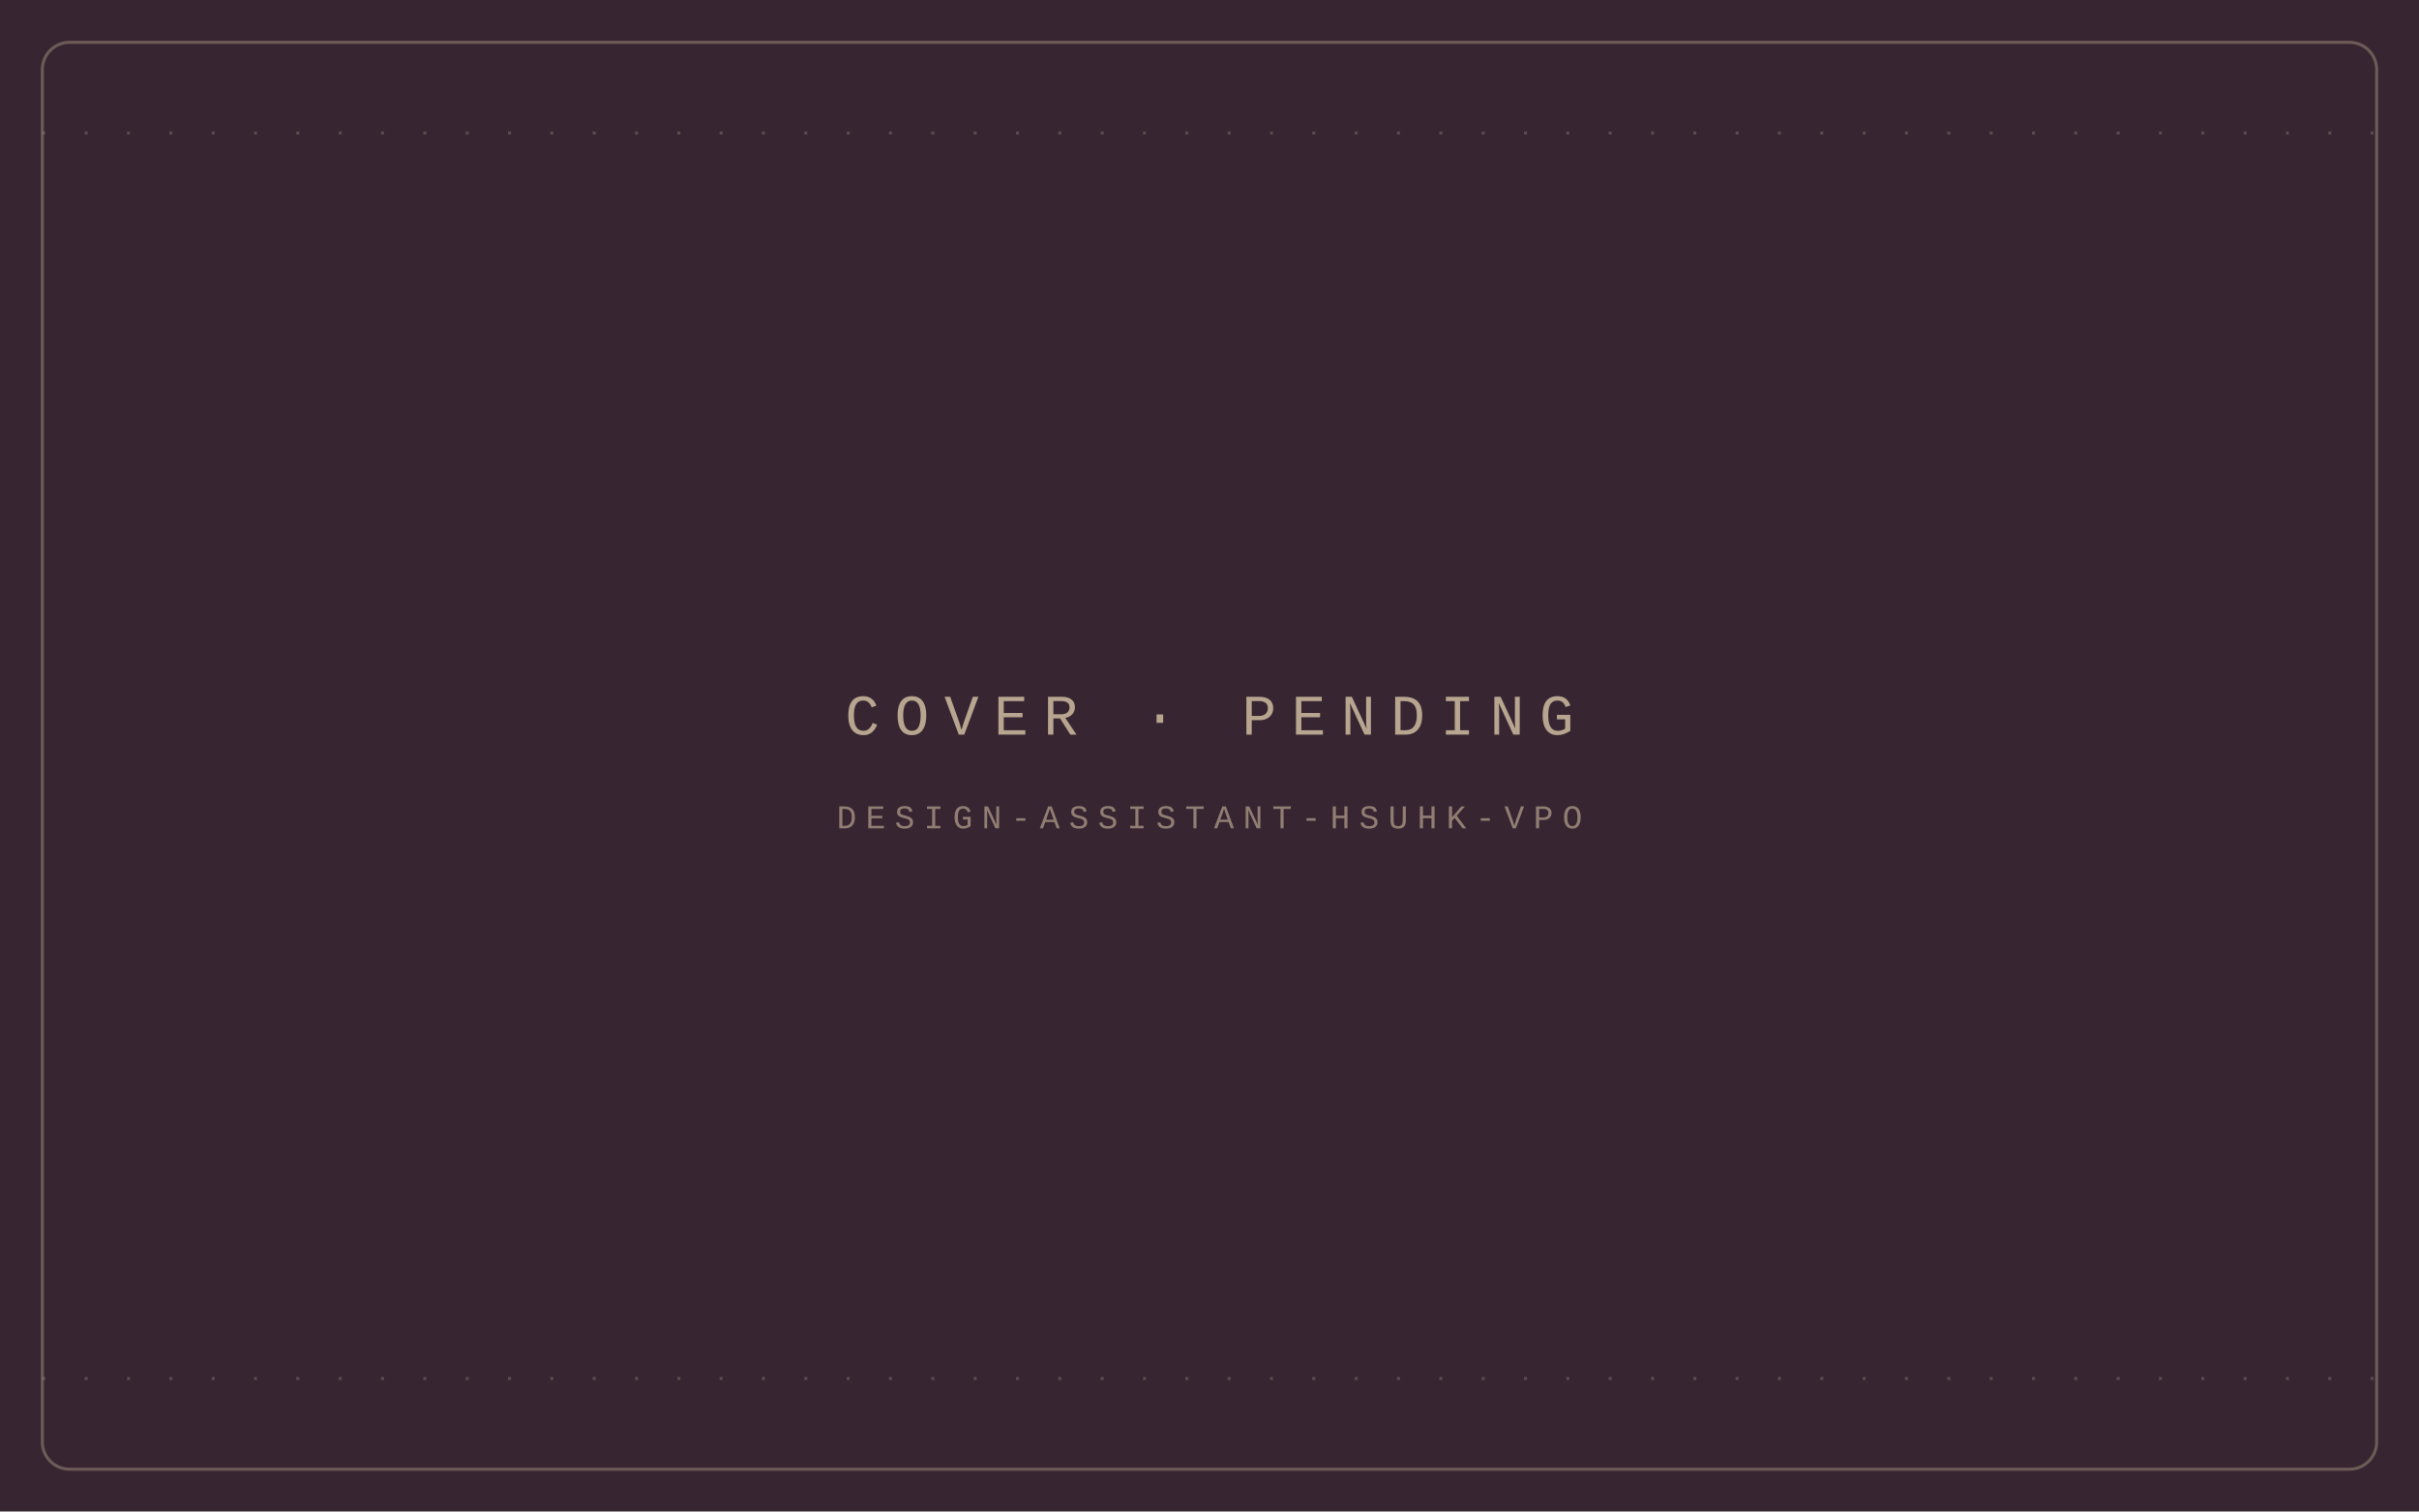
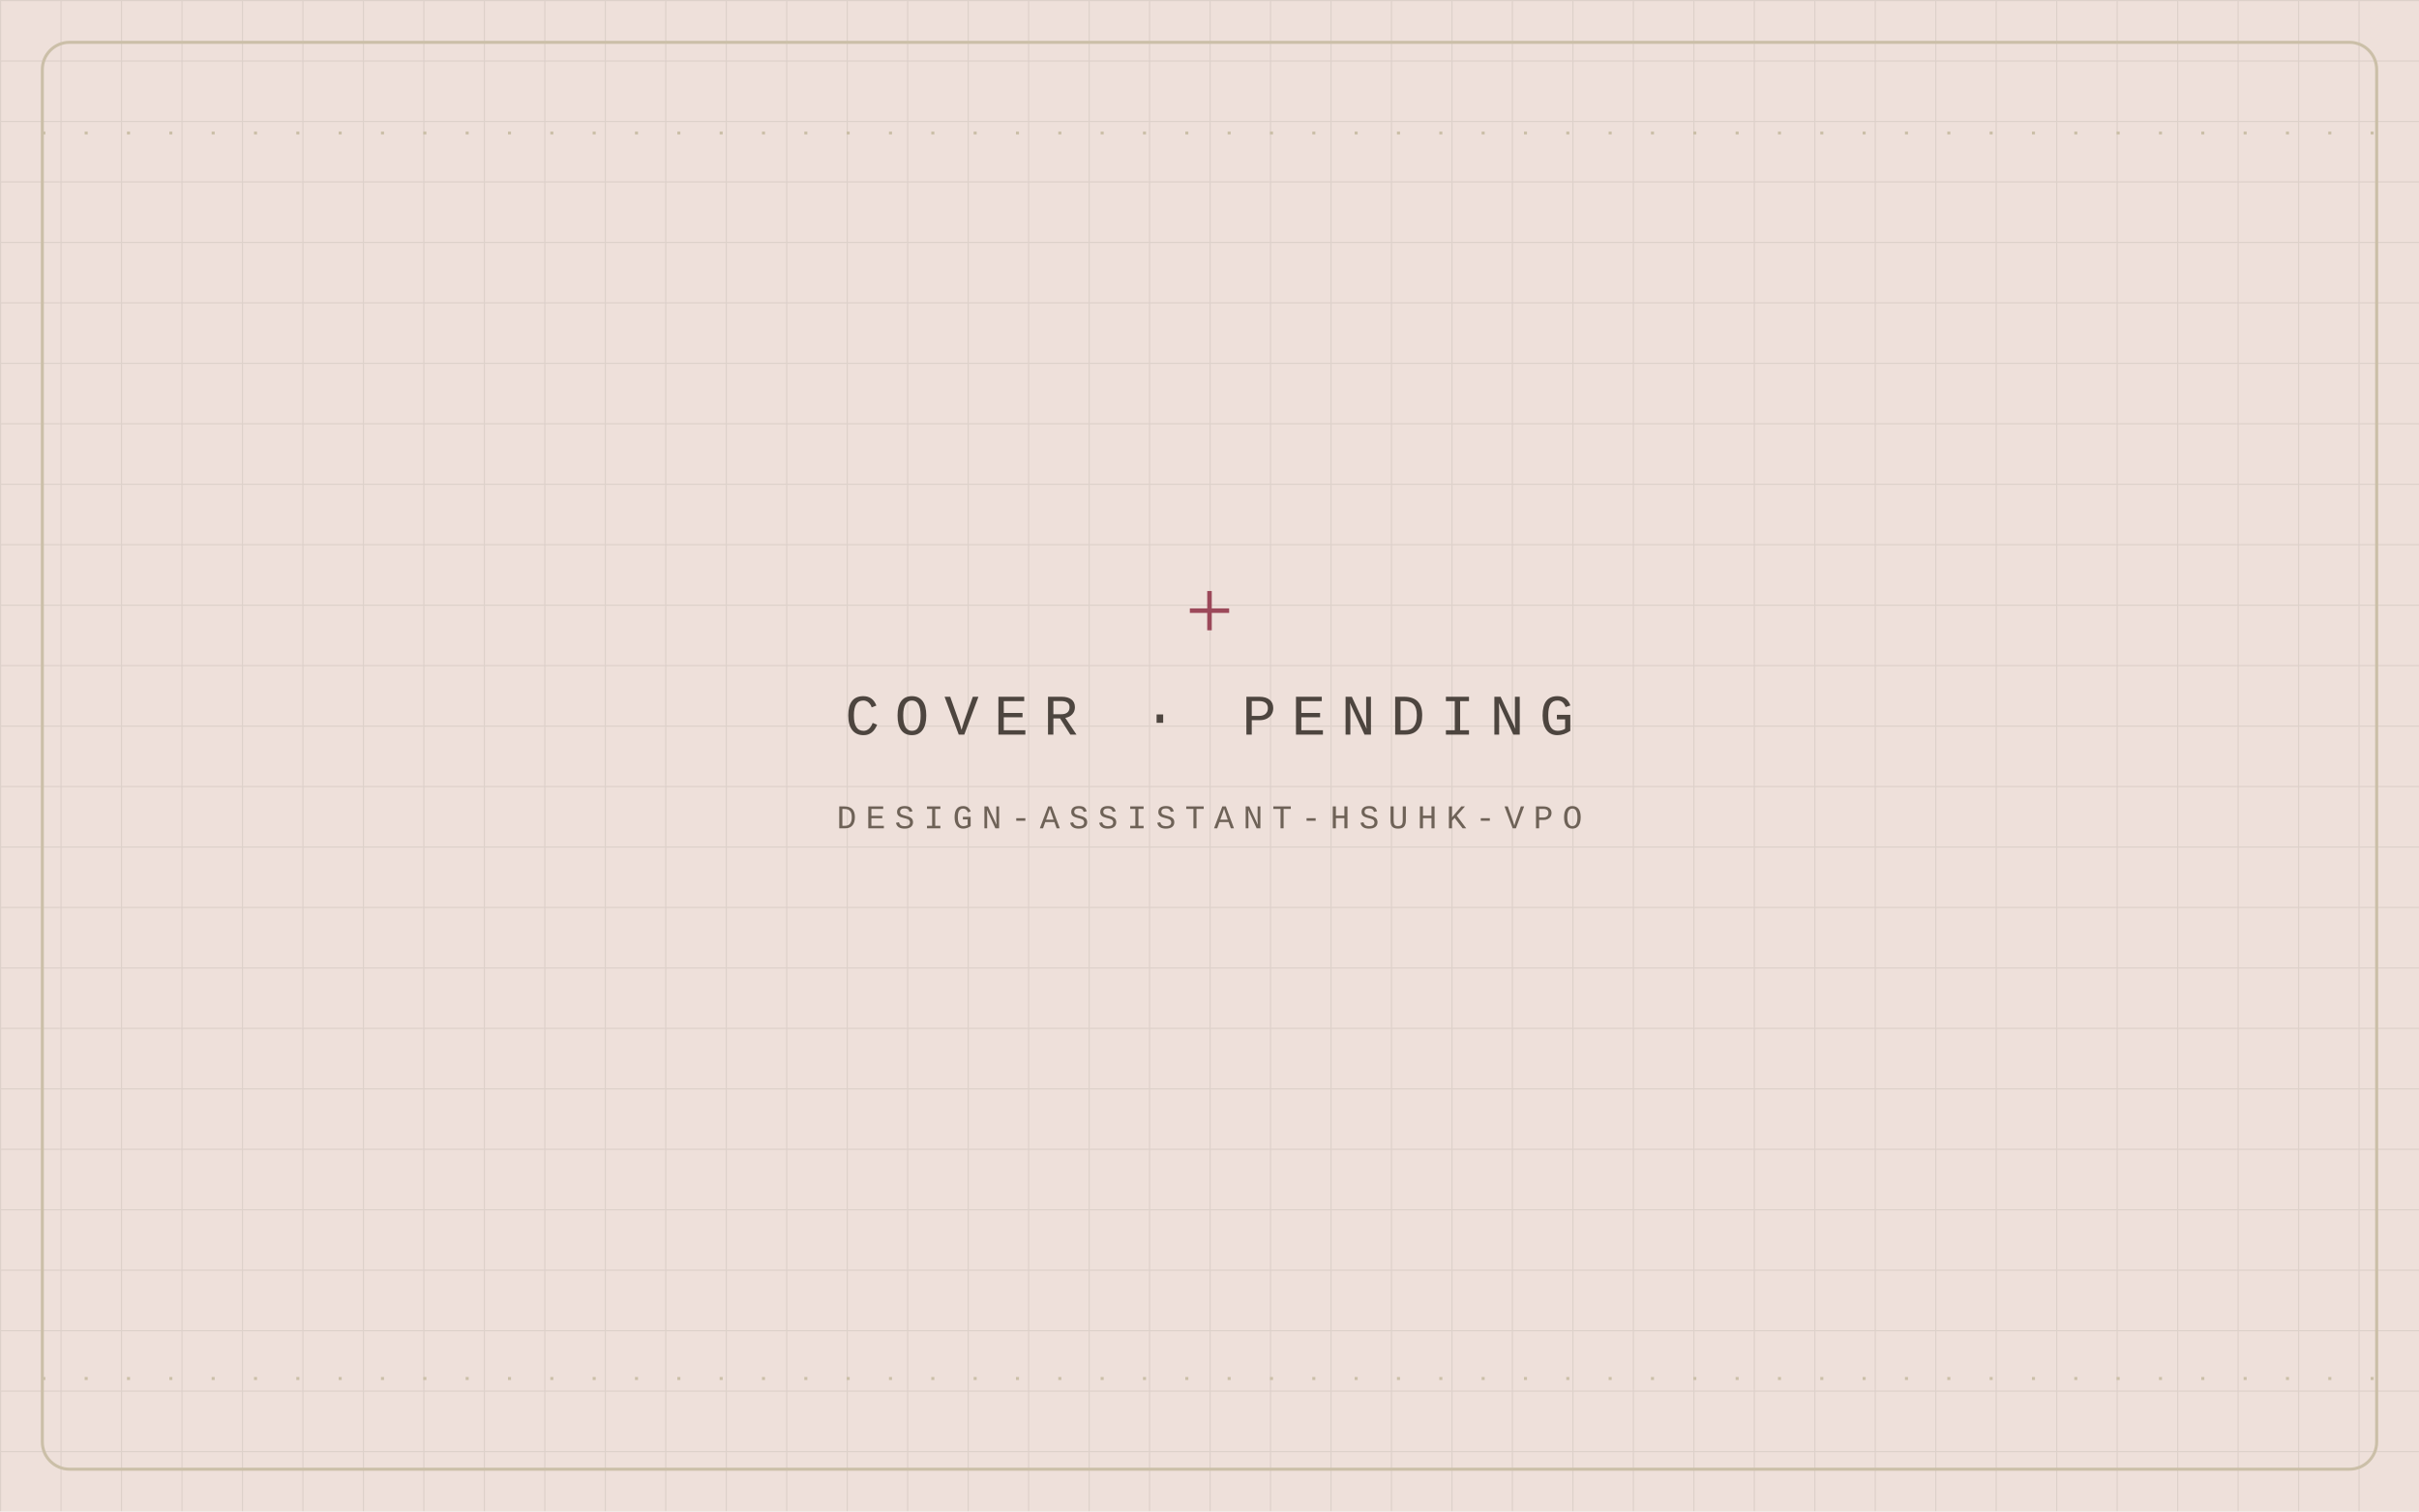
<svg xmlns="http://www.w3.org/2000/svg" width="1600" height="1000" viewBox="0 0 1600 1000" role="img" aria-label="Placeholder image">
-   <rect width="1600" height="1000" fill="#372532" />
-   <rect x="28" y="28" width="1544" height="944" fill="none" stroke="#a5937d" stroke-opacity="0.5" stroke-width="2" rx="18" />
-   <line x1="28" y1="88" x2="1572" y2="88" stroke="#a5937d" stroke-opacity="0.35" stroke-width="2" stroke-dasharray="2 26" />
-   <line x1="28" y1="912" x2="1572" y2="912" stroke="#a5937d" stroke-opacity="0.35" stroke-width="2" stroke-dasharray="2 26" />
-   <text x="800" y="486" text-anchor="middle" font-family="'IBM Plex Mono','Courier New',monospace" font-size="38" letter-spacing="10" fill="#b7a58f">COVER · PENDING</text>
-   <text x="800" y="548" text-anchor="middle" font-family="'IBM Plex Mono','Courier New',monospace" font-size="22" letter-spacing="6" fill="#b7a58f" fill-opacity="0.7">DESIGN-ASSISTANT-HSUHK-VPO</text>
+   <defs>
+     <pattern id="ledger" width="40" height="40" patternUnits="userSpaceOnUse">
+       <path d="M40 0H0v40" fill="none" stroke="#2a241e" stroke-opacity="0.085" stroke-width="1.5" />
+     </pattern>
+   </defs>
+   <rect width="1600" height="1000" fill="#eee0da" />
+   <rect width="1600" height="1000" fill="url(#ledger)" />
+   <rect x="28" y="28" width="1544" height="944" fill="none" stroke="#cbbfa8" stroke-width="2" rx="18" />
+   <line x1="28" y1="88" x2="1572" y2="88" stroke="#cbbfa8" stroke-width="2" stroke-dasharray="2 26" />
+   <line x1="28" y1="912" x2="1572" y2="912" stroke="#cbbfa8" stroke-width="2" stroke-dasharray="2 26" />
+   <path d="M787 404h26M800 391v26" stroke="#8e2f45" stroke-opacity="0.85" stroke-width="3" />
+   <text x="800" y="486" text-anchor="middle" font-family="'IBM Plex Mono','Courier New',monospace" font-size="38" letter-spacing="10" fill="#2a241e" fill-opacity="0.82">COVER · PENDING</text>
+   <text x="800" y="548" text-anchor="middle" font-family="'IBM Plex Mono','Courier New',monospace" font-size="22" letter-spacing="6" fill="#6e6257">DESIGN-ASSISTANT-HSUHK-VPO</text>
</svg>
